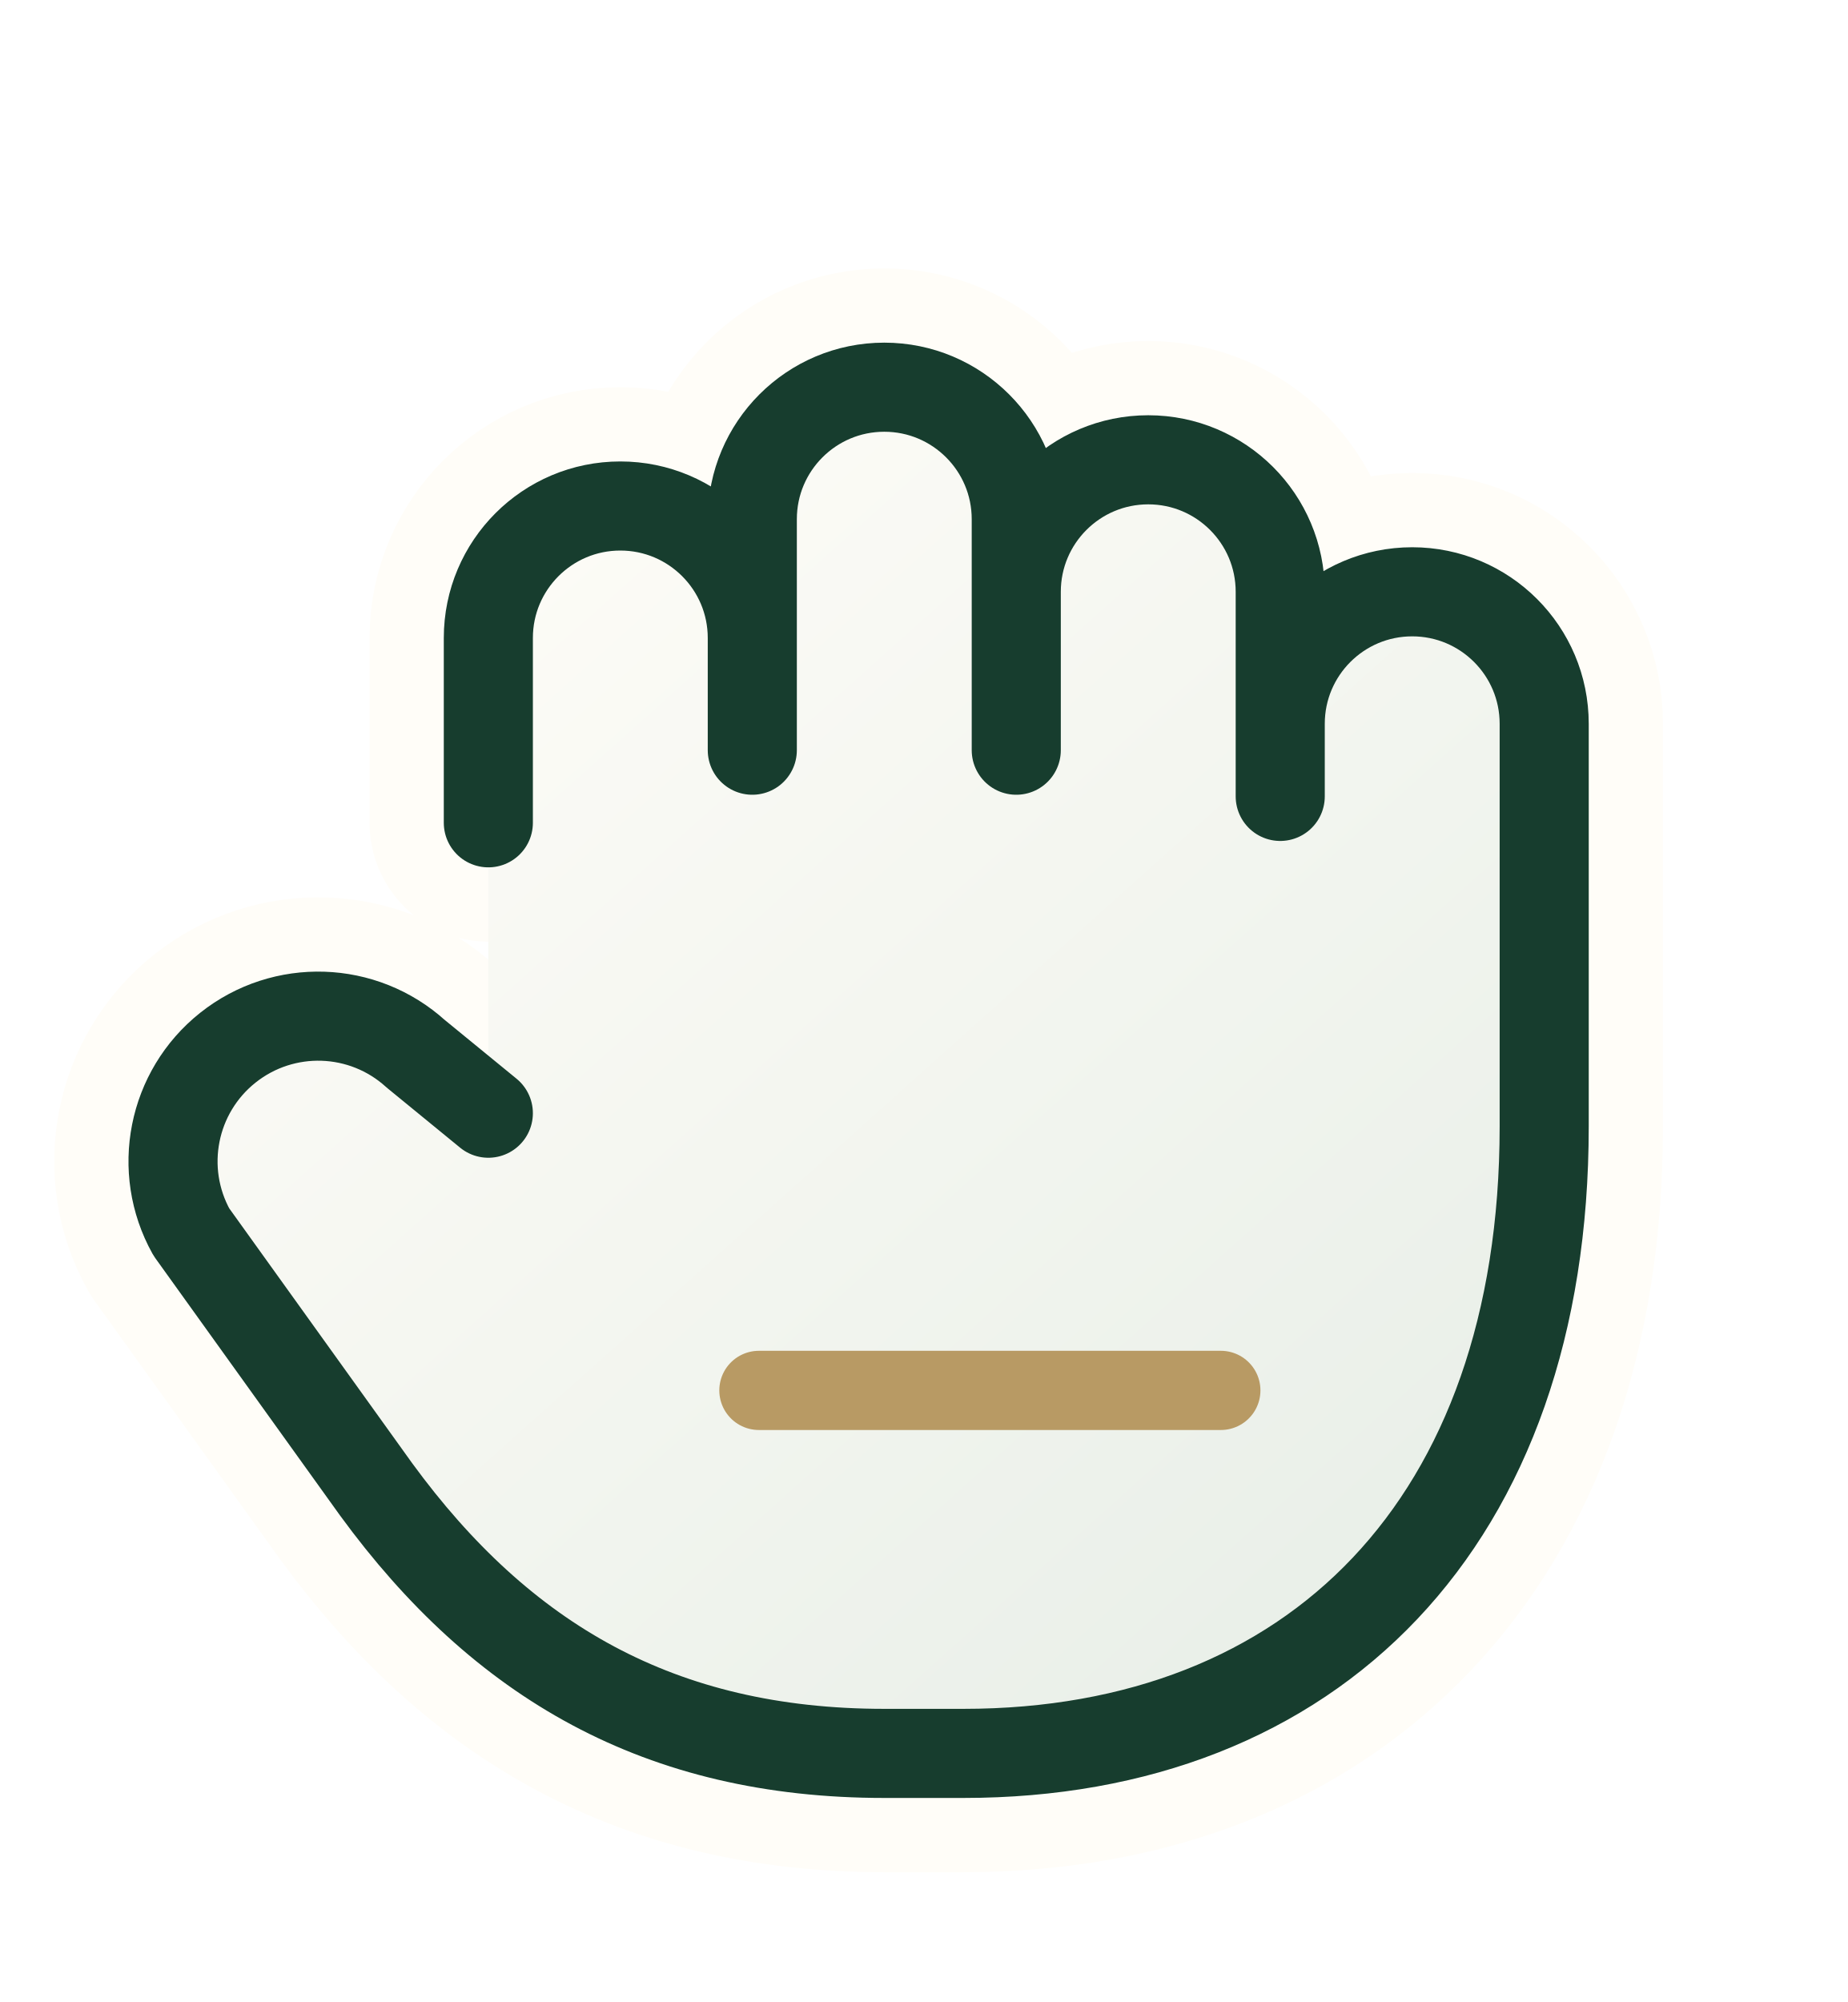
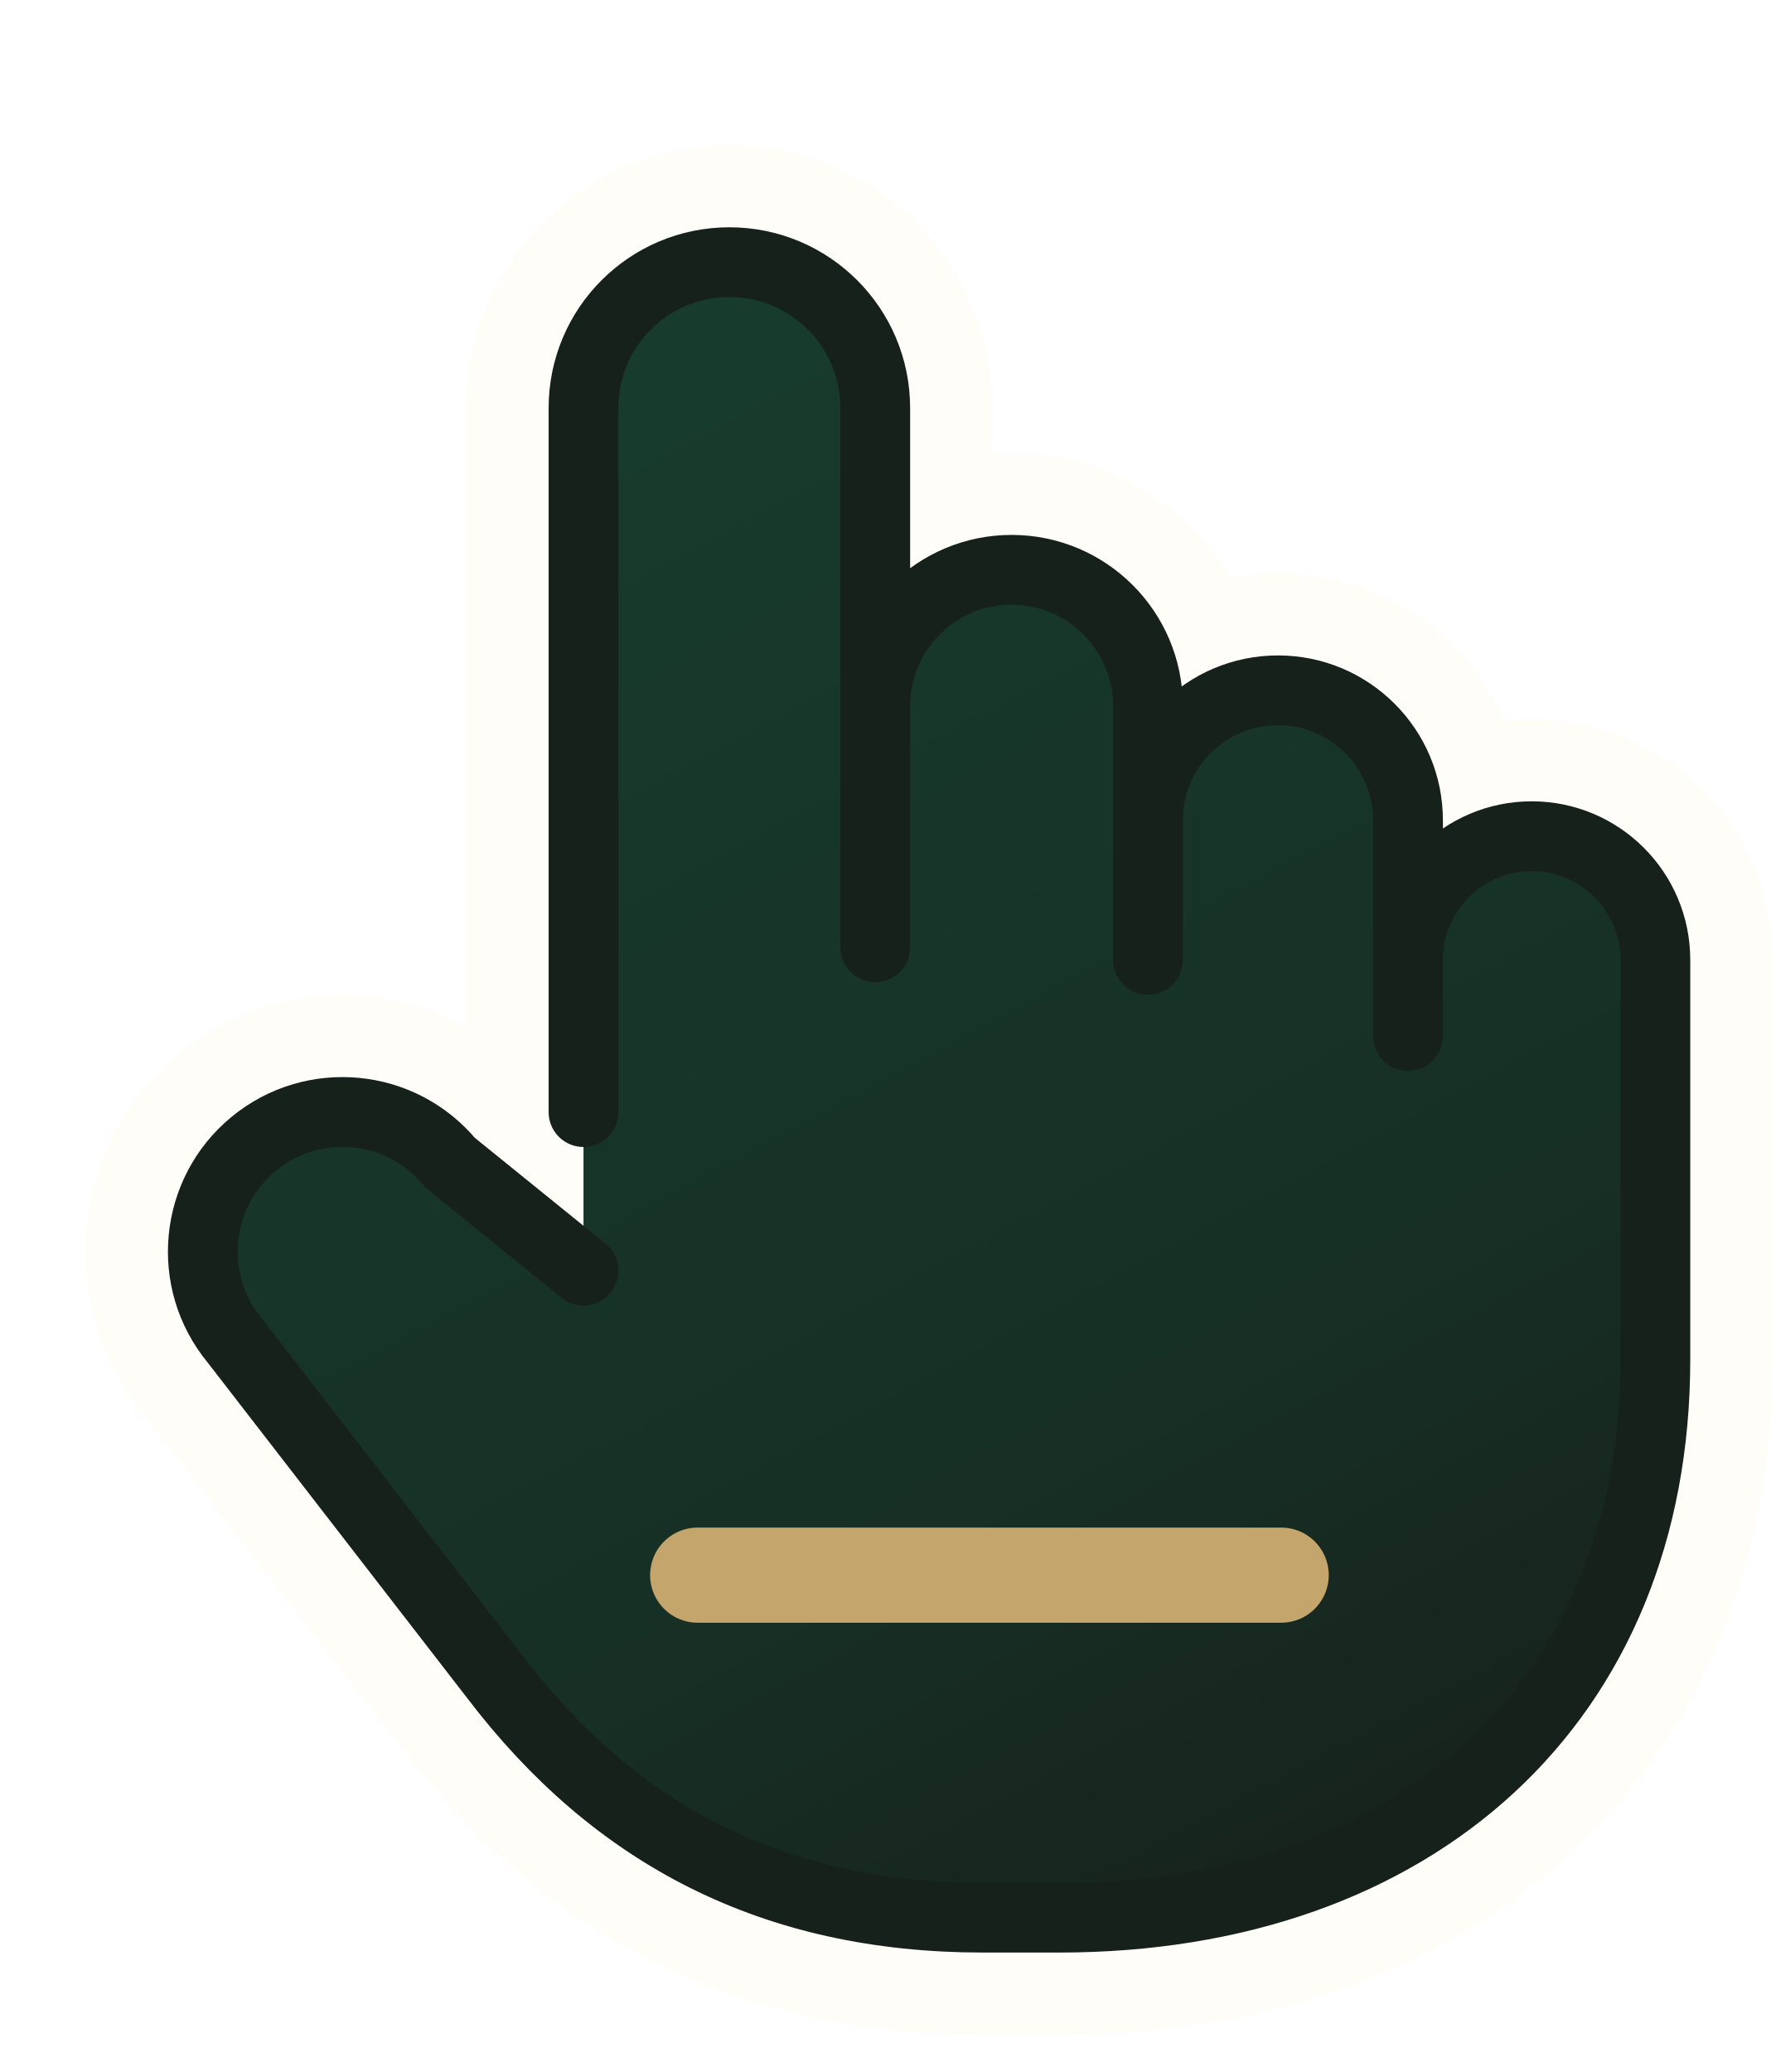
- <svg xmlns="http://www.w3.org/2000/svg" width="24" height="26" viewBox="0 0 28 30">
+ <svg xmlns="http://www.w3.org/2000/svg" width="24" height="28" viewBox="0 0 28 30">
  <defs>
-     <linearGradient id="reflow-grabbing-fill" x1="5" y1="7" x2="22" y2="26" gradientUnits="userSpaceOnUse">
-       <stop stop-color="#fffdf8" />
-       <stop offset="1" stop-color="#e7eee7" />
+     <linearGradient id="reflow-link-active-fill" x1="8" y1="3" x2="22" y2="29" gradientUnits="userSpaceOnUse">
+       <stop stop-color="#173d2e" />
+       <stop offset="0.7" stop-color="#172f25" />
+       <stop offset="1" stop-color="#17211c" />
    </linearGradient>
  </defs>
-   <path d="M7.4 12.3V9.5a2 2 0 0 1 4 0v1.7-3.5a2 2 0 0 1 4 0v3.5-2.4a2 2 0 0 1 4 0v3.1-1.1a2 2 0 0 1 4 0v6.1c0 6-3.5 9.5-8.8 9.5h-1.2c-3.4 0-5.8-1.4-7.7-4l-2.8-3.9a2.2 2.2 0 0 1 3.4-2.7l1.1.9" fill="url(#reflow-grabbing-fill)" stroke="#fffdf8" stroke-width="3.6" stroke-linecap="round" stroke-linejoin="round" paint-order="stroke fill" />
-   <path d="M7.4 12.3V9.5a2 2 0 0 1 4 0v1.7-3.5a2 2 0 0 1 4 0v3.5-2.4a2 2 0 0 1 4 0v3.1-1.1a2 2 0 0 1 4 0v6.1c0 6-3.5 9.5-8.8 9.5h-1.2c-3.4 0-5.8-1.4-7.7-4l-2.8-3.9a2.2 2.2 0 0 1 3.4-2.7l1.1.9" fill="none" stroke="#173d2e" stroke-width="1.35" stroke-linecap="round" stroke-linejoin="round" />
-   <path d="M11.5 20.9h7" stroke="#b89a64" stroke-width="1.2" stroke-linecap="round" />
+   <path d="M9.2 16.2V5.1a2.3 2.3 0 0 1 4.6 0v8.5-3.8a2.15 2.15 0 0 1 4.3 0v4-2.2a2.05 2.05 0 0 1 4.1 0V15v-1.2a1.95 1.95 0 0 1 3.9 0v6.3c0 5.4-3.8 8.8-9.4 8.8h-1.2c-3.3 0-5.8-1.3-7.7-3.8l-4.1-5.3A2.2 2.2 0 0 1 7.1 17l2.1 1.7" fill="url(#reflow-link-active-fill)" stroke="#fffdf8" stroke-width="3.7" stroke-linecap="round" stroke-linejoin="round" paint-order="stroke fill" />
+   <path d="M9.2 16.2V5.1a2.3 2.3 0 0 1 4.6 0v8.5-3.8a2.15 2.15 0 0 1 4.3 0v4-2.2a2.05 2.05 0 0 1 4.1 0V15v-1.2a1.95 1.95 0 0 1 3.9 0v6.3c0 5.4-3.8 8.8-9.4 8.8h-1.2c-3.3 0-5.8-1.3-7.7-3.8l-4.1-5.3A2.2 2.2 0 0 1 7.1 17l2.1 1.7" fill="none" stroke="#17211c" stroke-width="1.1" stroke-linecap="round" stroke-linejoin="round" />
+   <path d="M11 23.5h9.2" stroke="#c4a56b" stroke-width="1.5" stroke-linecap="round" />
</svg>
